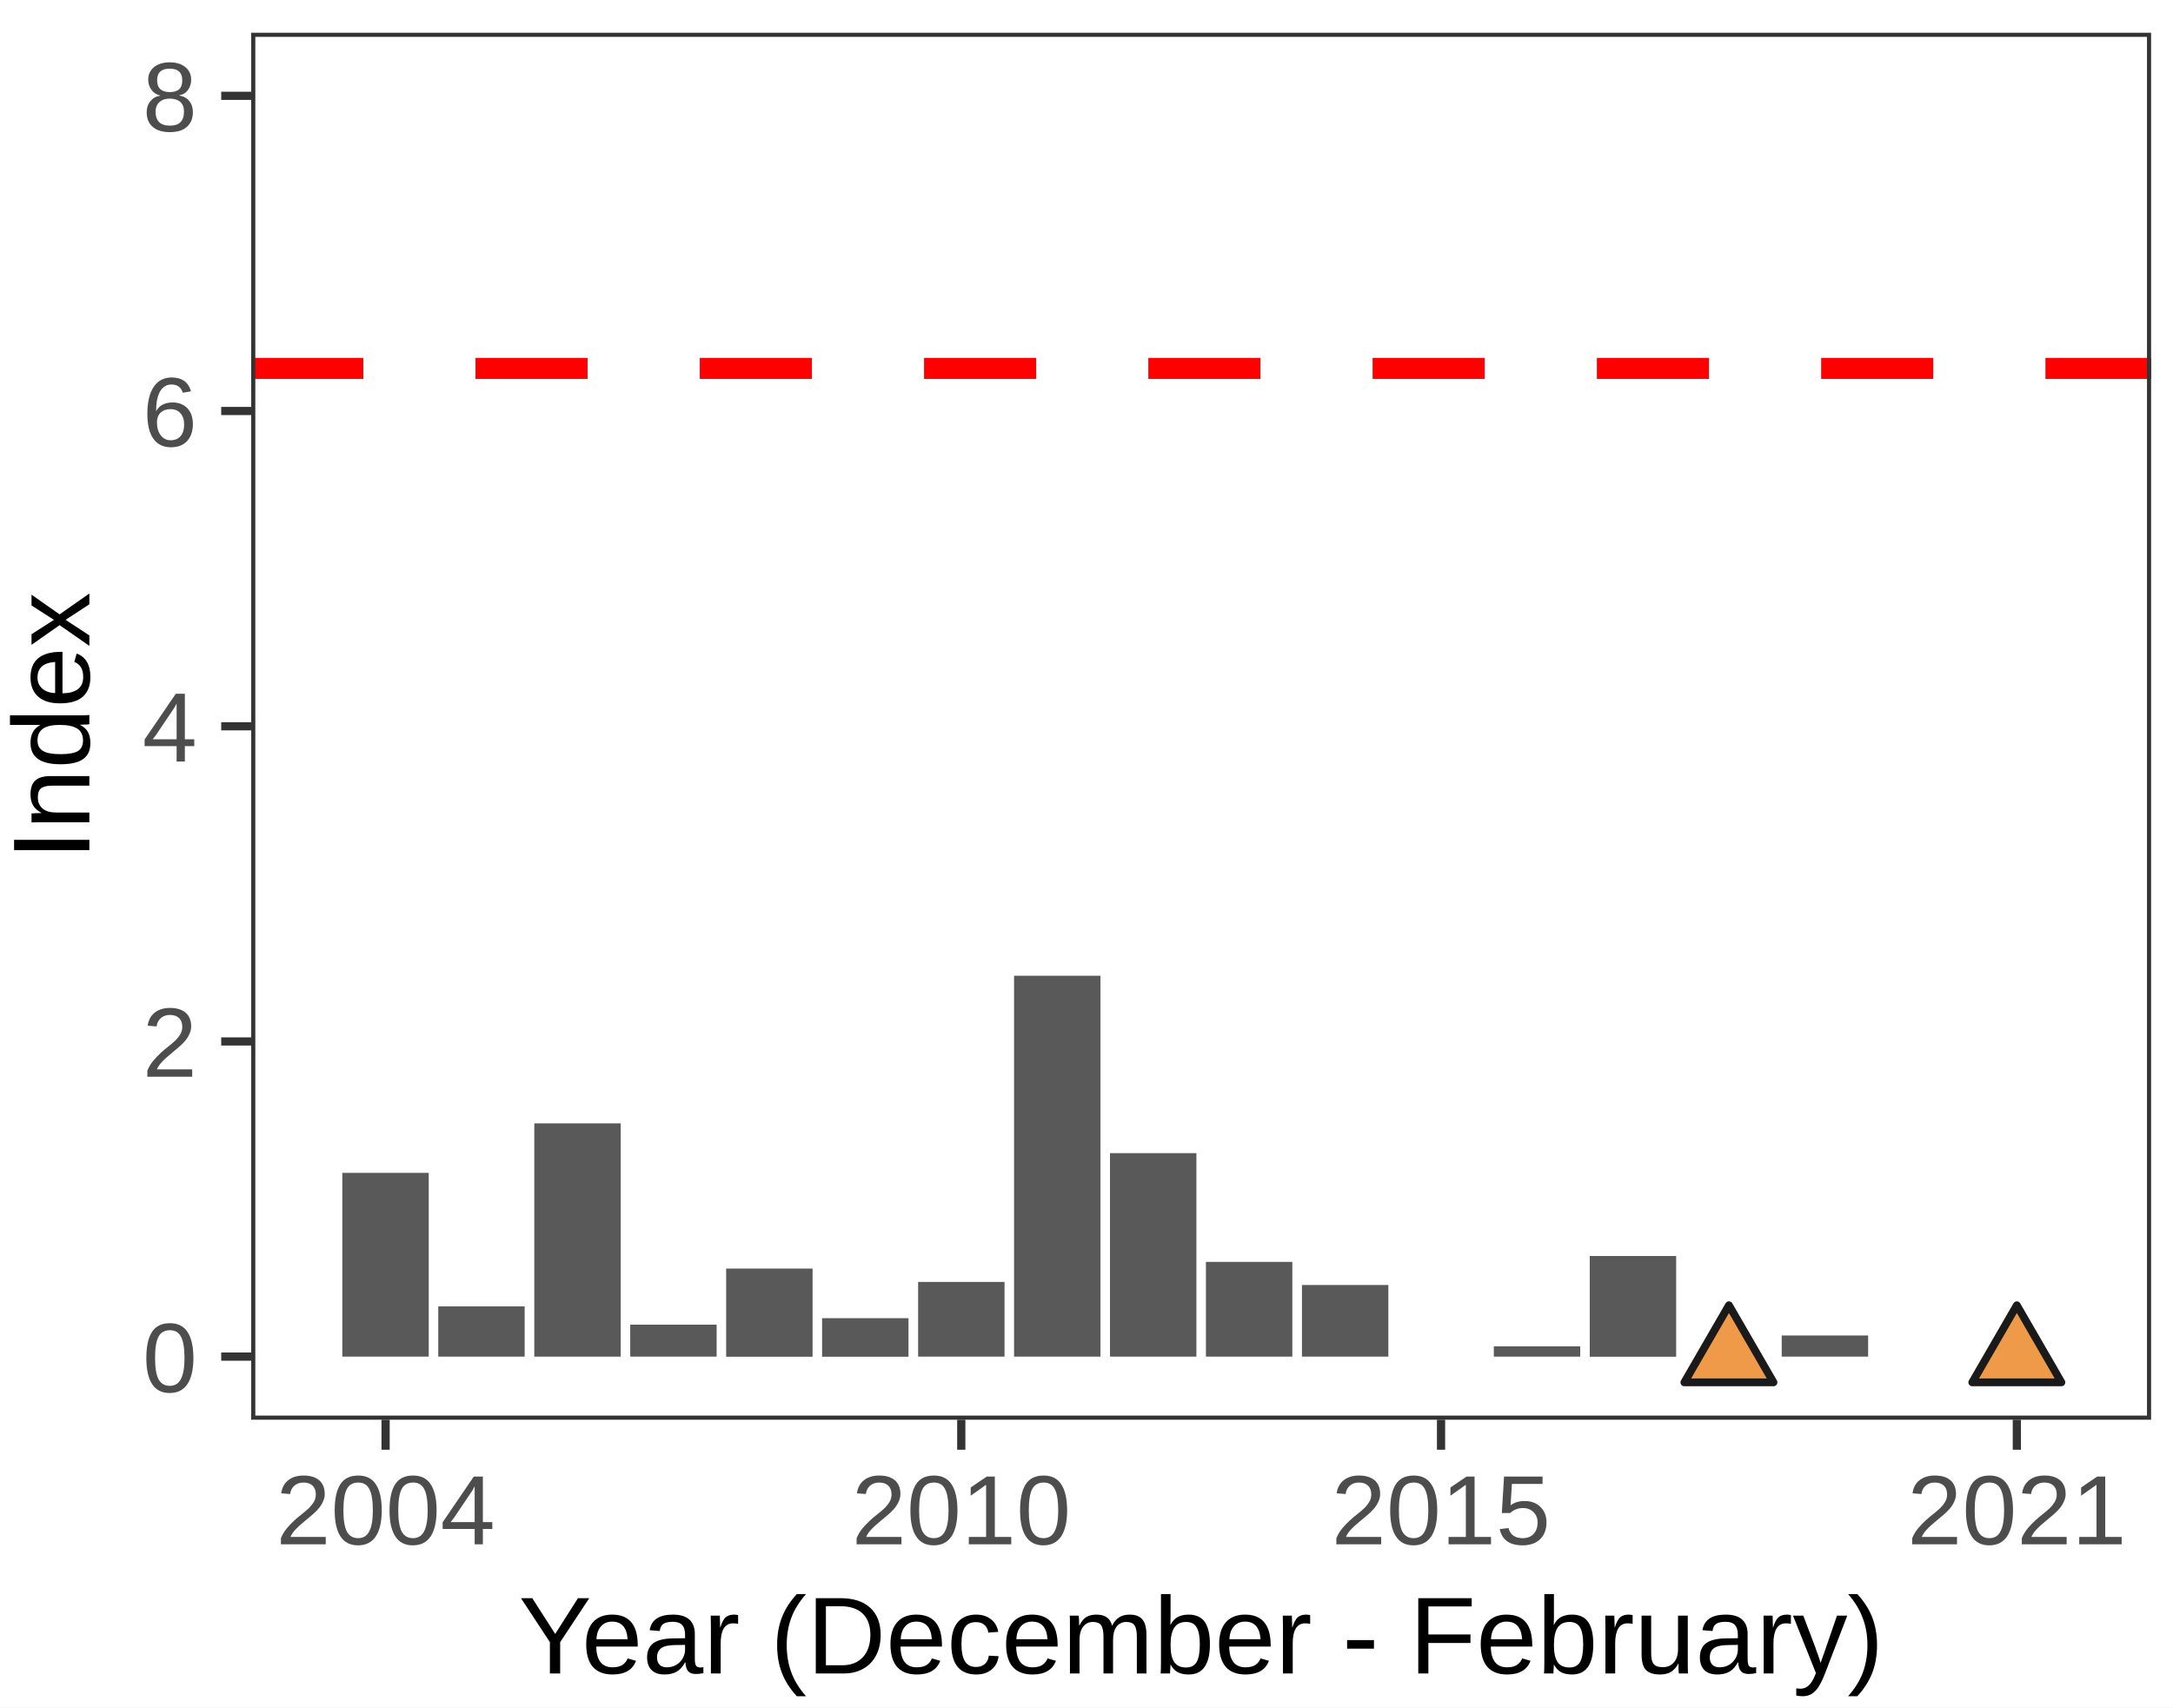
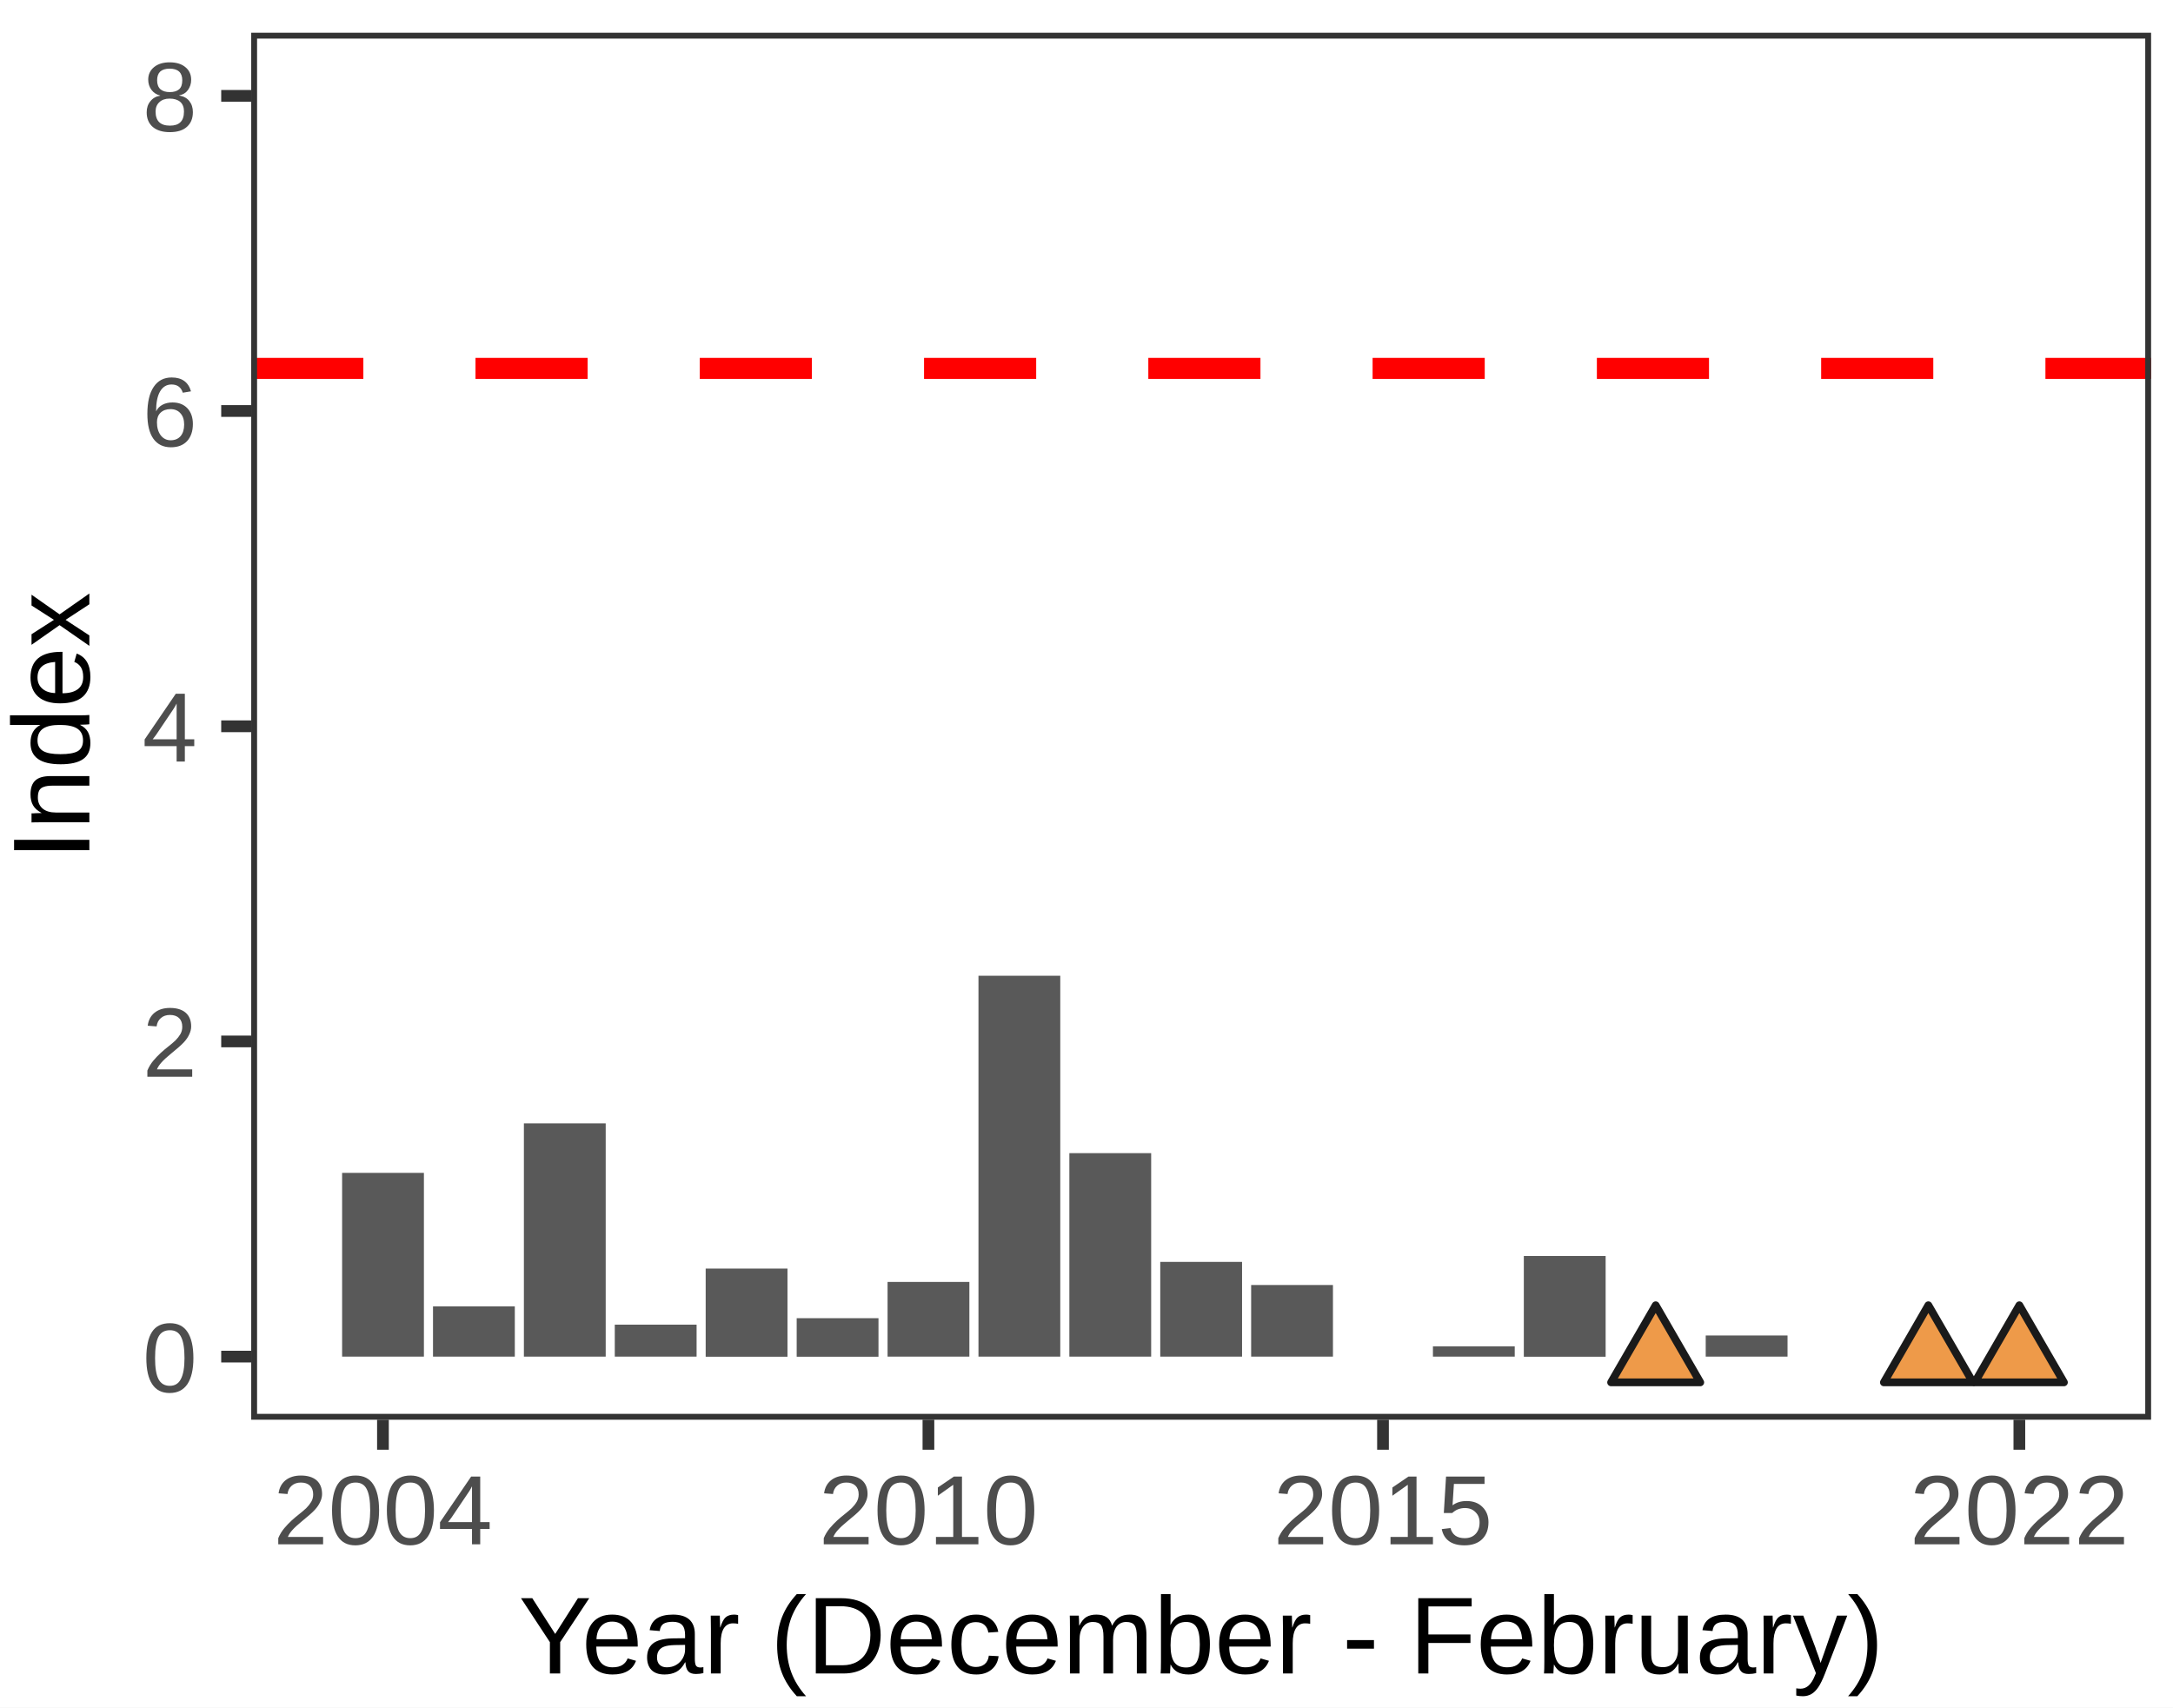
<svg xmlns="http://www.w3.org/2000/svg" class="svglite" width="198.43pt" height="155.91pt" viewBox="0 0 198.43 155.91">
  <defs>
    <style type="text/css">
    .svglite line, .svglite polyline, .svglite polygon, .svglite path, .svglite rect, .svglite circle {
      fill: none;
      stroke: #000000;
      stroke-linecap: round;
      stroke-linejoin: round;
      stroke-miterlimit: 10.00;
    }
    .svglite text {
      white-space: pre;
    }
  </style>
  </defs>
  <rect width="100%" height="100%" style="stroke: none; fill: #FFFFFF;" />
  <defs>
    <clipPath id="cpMC4wMHwxOTguNDN8MC4wMHwxNTUuOTE=">
      <rect x="0.00" y="0.00" width="198.43" height="155.91" />
    </clipPath>
  </defs>
  <g clip-path="url(#cpMC4wMHwxOTguNDN8MC4wMHwxNTUuOTE=)">
-     <rect x="0.00" y="0.00" width="198.43" height="155.91" style="stroke-width: 0.75; stroke: #FFFFFF; fill: #FFFFFF;" />
+     <rect x="0.00" y="0.00" width="198.43" height="155.91" style="stroke-width: 1.07; stroke: #FFFFFF; fill: #FFFFFF;" />
  </g>
  <defs>
    <clipPath id="cpMjIuOTR8MTk2LjQzfDIuOTl8MTI5LjY0">
      <rect x="22.94" y="2.99" width="173.49" height="126.65" />
    </clipPath>
  </defs>
  <g clip-path="url(#cpMjIuOTR8MTk2LjQzfDIuOTl8MTI5LjY0)">
-     <rect x="22.94" y="2.99" width="173.49" height="126.65" style="stroke-width: 0.75; stroke: none; fill: #FFFFFF;" />
-     <polygon points="157.88,119.19 161.95,126.23 153.81,126.23 " style="stroke-width: 0.71; stroke: #1A1A1A; fill: #EE9A49;" />
-     <polygon points="184.17,119.19 188.24,126.23 180.10,126.23 " style="stroke-width: 0.71; stroke: #1A1A1A; fill: #EE9A49;" />
+     <rect x="22.94" y="2.99" width="173.49" height="126.65" style="stroke-width: 1.07; stroke: none; fill: #FFFFFF;" />
+     <polygon points="151.19,119.19 155.26,126.23 147.12,126.23 " style="stroke-width: 0.71; stroke: #1A1A1A; fill: #EE9A49;" />
+     <polygon points="176.09,119.19 180.16,126.23 172.03,126.23 " style="stroke-width: 0.71; stroke: #1A1A1A; fill: #EE9A49;" />
+     <polygon points="184.40,119.19 188.47,126.23 180.33,126.23 " style="stroke-width: 0.71; stroke: #1A1A1A; fill: #EE9A49;" />
    <line x1="22.94" y1="33.64" x2="196.43" y2="33.64" style="stroke-width: 1.92; stroke: #FF0000; stroke-dasharray: 10.24,10.24; stroke-linecap: butt;" />
-     <rect x="31.26" y="107.10" width="7.89" height="16.78" style="stroke-width: 1.07; stroke: none; stroke-linecap: butt; stroke-linejoin: miter; fill: #595959;" />
-     <rect x="40.02" y="119.29" width="7.89" height="4.59" style="stroke-width: 1.07; stroke: none; stroke-linecap: butt; stroke-linejoin: miter; fill: #595959;" />
-     <rect x="48.79" y="102.58" width="7.89" height="21.30" style="stroke-width: 1.07; stroke: none; stroke-linecap: butt; stroke-linejoin: miter; fill: #595959;" />
-     <rect x="57.55" y="120.96" width="7.89" height="2.92" style="stroke-width: 1.07; stroke: none; stroke-linecap: butt; stroke-linejoin: miter; fill: #595959;" />
-     <rect x="66.31" y="115.84" width="7.89" height="8.05" style="stroke-width: 1.07; stroke: none; stroke-linecap: butt; stroke-linejoin: miter; fill: #595959;" />
-     <rect x="75.07" y="120.37" width="7.89" height="3.52" style="stroke-width: 1.07; stroke: none; stroke-linecap: butt; stroke-linejoin: miter; fill: #595959;" />
-     <rect x="83.84" y="117.06" width="7.89" height="6.82" style="stroke-width: 1.07; stroke: none; stroke-linecap: butt; stroke-linejoin: miter; fill: #595959;" />
-     <rect x="92.60" y="89.10" width="7.89" height="34.78" style="stroke-width: 1.07; stroke: none; stroke-linecap: butt; stroke-linejoin: miter; fill: #595959;" />
-     <rect x="101.36" y="105.30" width="7.89" height="18.58" style="stroke-width: 1.07; stroke: none; stroke-linecap: butt; stroke-linejoin: miter; fill: #595959;" />
-     <rect x="110.12" y="115.23" width="7.89" height="8.65" style="stroke-width: 1.07; stroke: none; stroke-linecap: butt; stroke-linejoin: miter; fill: #595959;" />
-     <rect x="118.89" y="117.34" width="7.89" height="6.54" style="stroke-width: 1.07; stroke: none; stroke-linecap: butt; stroke-linejoin: miter; fill: #595959;" />
-     <rect x="127.65" y="123.88" width="7.89" height="0.00" style="stroke-width: 1.07; stroke: none; stroke-linecap: butt; stroke-linejoin: miter; fill: #595959;" />
-     <rect x="136.41" y="122.94" width="7.89" height="0.94" style="stroke-width: 1.07; stroke: none; stroke-linecap: butt; stroke-linejoin: miter; fill: #595959;" />
-     <rect x="145.17" y="114.69" width="7.89" height="9.20" style="stroke-width: 1.07; stroke: none; stroke-linecap: butt; stroke-linejoin: miter; fill: #595959;" />
-     <rect x="162.70" y="121.95" width="7.89" height="1.93" style="stroke-width: 1.07; stroke: none; stroke-linecap: butt; stroke-linejoin: miter; fill: #595959;" />
-     <rect x="171.46" y="123.88" width="7.89" height="0.00" style="stroke-width: 1.07; stroke: none; stroke-linecap: butt; stroke-linejoin: miter; fill: #595959;" />
-     <rect x="22.94" y="2.99" width="173.49" height="126.65" style="stroke-width: 0.75; stroke: #333333;" />
+     <rect x="31.24" y="107.10" width="7.47" height="16.78" style="stroke-width: 1.07; stroke: none; stroke-linecap: butt; stroke-linejoin: miter; fill: #595959;" />
+     <rect x="39.54" y="119.29" width="7.47" height="4.59" style="stroke-width: 1.07; stroke: none; stroke-linecap: butt; stroke-linejoin: miter; fill: #595959;" />
+     <rect x="47.84" y="102.58" width="7.47" height="21.30" style="stroke-width: 1.07; stroke: none; stroke-linecap: butt; stroke-linejoin: miter; fill: #595959;" />
+     <rect x="56.14" y="120.96" width="7.47" height="2.92" style="stroke-width: 1.07; stroke: none; stroke-linecap: butt; stroke-linejoin: miter; fill: #595959;" />
+     <rect x="64.44" y="115.84" width="7.47" height="8.05" style="stroke-width: 1.07; stroke: none; stroke-linecap: butt; stroke-linejoin: miter; fill: #595959;" />
+     <rect x="72.75" y="120.37" width="7.47" height="3.52" style="stroke-width: 1.07; stroke: none; stroke-linecap: butt; stroke-linejoin: miter; fill: #595959;" />
+     <rect x="81.05" y="117.06" width="7.47" height="6.82" style="stroke-width: 1.07; stroke: none; stroke-linecap: butt; stroke-linejoin: miter; fill: #595959;" />
+     <rect x="89.35" y="89.10" width="7.47" height="34.78" style="stroke-width: 1.07; stroke: none; stroke-linecap: butt; stroke-linejoin: miter; fill: #595959;" />
+     <rect x="97.65" y="105.30" width="7.47" height="18.58" style="stroke-width: 1.07; stroke: none; stroke-linecap: butt; stroke-linejoin: miter; fill: #595959;" />
+     <rect x="105.95" y="115.23" width="7.47" height="8.65" style="stroke-width: 1.07; stroke: none; stroke-linecap: butt; stroke-linejoin: miter; fill: #595959;" />
+     <rect x="114.25" y="117.34" width="7.47" height="6.54" style="stroke-width: 1.07; stroke: none; stroke-linecap: butt; stroke-linejoin: miter; fill: #595959;" />
+     <rect x="122.55" y="123.88" width="7.47" height="0.00" style="stroke-width: 1.07; stroke: none; stroke-linecap: butt; stroke-linejoin: miter; fill: #595959;" />
+     <rect x="130.85" y="122.94" width="7.47" height="0.94" style="stroke-width: 1.07; stroke: none; stroke-linecap: butt; stroke-linejoin: miter; fill: #595959;" />
+     <rect x="139.15" y="114.69" width="7.47" height="9.20" style="stroke-width: 1.07; stroke: none; stroke-linecap: butt; stroke-linejoin: miter; fill: #595959;" />
+     <rect x="155.76" y="121.95" width="7.47" height="1.93" style="stroke-width: 1.07; stroke: none; stroke-linecap: butt; stroke-linejoin: miter; fill: #595959;" />
+     <rect x="164.06" y="123.88" width="7.47" height="0.00" style="stroke-width: 1.07; stroke: none; stroke-linecap: butt; stroke-linejoin: miter; fill: #595959;" />
+     <rect x="22.94" y="2.99" width="173.49" height="126.65" style="stroke-width: 1.07; stroke: #333333;" />
  </g>
  <g clip-path="url(#cpMC4wMHwxOTguNDN8MC4wMHwxNTUuOTE=)">
    <text x="18.01" y="127.11" text-anchor="end" style="font-size: 9.00px;fill: #4D4D4D; font-family: &quot;Arial&quot;;" textLength="5.00px" lengthAdjust="spacingAndGlyphs">0</text>
    <text x="18.01" y="98.32" text-anchor="end" style="font-size: 9.00px;fill: #4D4D4D; font-family: &quot;Arial&quot;;" textLength="5.00px" lengthAdjust="spacingAndGlyphs">2</text>
    <text x="18.01" y="69.54" text-anchor="end" style="font-size: 9.00px;fill: #4D4D4D; font-family: &quot;Arial&quot;;" textLength="5.00px" lengthAdjust="spacingAndGlyphs">4</text>
    <text x="18.01" y="40.75" text-anchor="end" style="font-size: 9.00px;fill: #4D4D4D; font-family: &quot;Arial&quot;;" textLength="5.00px" lengthAdjust="spacingAndGlyphs">6</text>
    <text x="18.01" y="11.97" text-anchor="end" style="font-size: 9.00px;fill: #4D4D4D; font-family: &quot;Arial&quot;;" textLength="5.00px" lengthAdjust="spacingAndGlyphs">8</text>
-     <polyline points="20.20,123.88 22.94,123.88 " style="stroke-width: 0.75; stroke: #333333; stroke-linecap: butt;" />
-     <polyline points="20.20,95.10 22.94,95.10 " style="stroke-width: 0.75; stroke: #333333; stroke-linecap: butt;" />
-     <polyline points="20.20,66.32 22.94,66.32 " style="stroke-width: 0.75; stroke: #333333; stroke-linecap: butt;" />
-     <polyline points="20.20,37.53 22.94,37.53 " style="stroke-width: 0.75; stroke: #333333; stroke-linecap: butt;" />
-     <polyline points="20.20,8.75 22.94,8.75 " style="stroke-width: 0.75; stroke: #333333; stroke-linecap: butt;" />
-     <polyline points="35.21,132.38 35.21,129.64 " style="stroke-width: 0.75; stroke: #333333; stroke-linecap: butt;" />
-     <polyline points="87.78,132.38 87.78,129.64 " style="stroke-width: 0.75; stroke: #333333; stroke-linecap: butt;" />
-     <polyline points="131.59,132.38 131.59,129.64 " style="stroke-width: 0.75; stroke: #333333; stroke-linecap: butt;" />
-     <polyline points="184.17,132.38 184.17,129.64 " style="stroke-width: 0.75; stroke: #333333; stroke-linecap: butt;" />
-     <text x="35.21" y="141.02" text-anchor="middle" style="font-size: 9.00px;fill: #4D4D4D; font-family: &quot;Arial&quot;;" textLength="20.02px" lengthAdjust="spacingAndGlyphs">2004</text>
-     <text x="87.78" y="141.02" text-anchor="middle" style="font-size: 9.00px;fill: #4D4D4D; font-family: &quot;Arial&quot;;" textLength="20.02px" lengthAdjust="spacingAndGlyphs">2010</text>
-     <text x="131.59" y="141.02" text-anchor="middle" style="font-size: 9.00px;fill: #4D4D4D; font-family: &quot;Arial&quot;;" textLength="20.02px" lengthAdjust="spacingAndGlyphs">2015</text>
-     <text x="184.17" y="141.02" text-anchor="middle" style="font-size: 9.00px;fill: #4D4D4D; font-family: &quot;Arial&quot;;" textLength="20.02px" lengthAdjust="spacingAndGlyphs">2021</text>
+     <polyline points="20.20,123.88 22.94,123.88 " style="stroke-width: 1.07; stroke: #333333; stroke-linecap: butt;" />
+     <polyline points="20.20,95.10 22.94,95.10 " style="stroke-width: 1.07; stroke: #333333; stroke-linecap: butt;" />
+     <polyline points="20.20,66.32 22.94,66.32 " style="stroke-width: 1.07; stroke: #333333; stroke-linecap: butt;" />
+     <polyline points="20.20,37.53 22.94,37.53 " style="stroke-width: 1.07; stroke: #333333; stroke-linecap: butt;" />
+     <polyline points="20.20,8.75 22.94,8.75 " style="stroke-width: 1.07; stroke: #333333; stroke-linecap: butt;" />
+     <polyline points="34.97,132.38 34.97,129.64 " style="stroke-width: 1.07; stroke: #333333; stroke-linecap: butt;" />
+     <polyline points="84.78,132.38 84.78,129.64 " style="stroke-width: 1.07; stroke: #333333; stroke-linecap: butt;" />
+     <polyline points="126.29,132.38 126.29,129.64 " style="stroke-width: 1.07; stroke: #333333; stroke-linecap: butt;" />
+     <polyline points="184.40,132.38 184.40,129.64 " style="stroke-width: 1.07; stroke: #333333; stroke-linecap: butt;" />
+     <text x="34.97" y="141.02" text-anchor="middle" style="font-size: 9.00px;fill: #4D4D4D; font-family: &quot;Arial&quot;;" textLength="20.02px" lengthAdjust="spacingAndGlyphs">2004</text>
+     <text x="84.78" y="141.02" text-anchor="middle" style="font-size: 9.00px;fill: #4D4D4D; font-family: &quot;Arial&quot;;" textLength="20.02px" lengthAdjust="spacingAndGlyphs">2010</text>
+     <text x="126.29" y="141.02" text-anchor="middle" style="font-size: 9.00px;fill: #4D4D4D; font-family: &quot;Arial&quot;;" textLength="20.02px" lengthAdjust="spacingAndGlyphs">2015</text>
+     <text x="184.40" y="141.02" text-anchor="middle" style="font-size: 9.00px;fill: #4D4D4D; font-family: &quot;Arial&quot;;" textLength="20.02px" lengthAdjust="spacingAndGlyphs">2022</text>
    <text x="109.69" y="152.81" text-anchor="middle" style="font-size: 10.00px; font-family: &quot;Arial&quot;;" textLength="124.75px" lengthAdjust="spacingAndGlyphs">Year (December - February)</text>
    <text transform="translate(8.16,66.32) rotate(-90)" text-anchor="middle" style="font-size: 10.00px; font-family: &quot;Arial&quot;;" textLength="24.48px" lengthAdjust="spacingAndGlyphs">Index</text>
  </g>
</svg>
